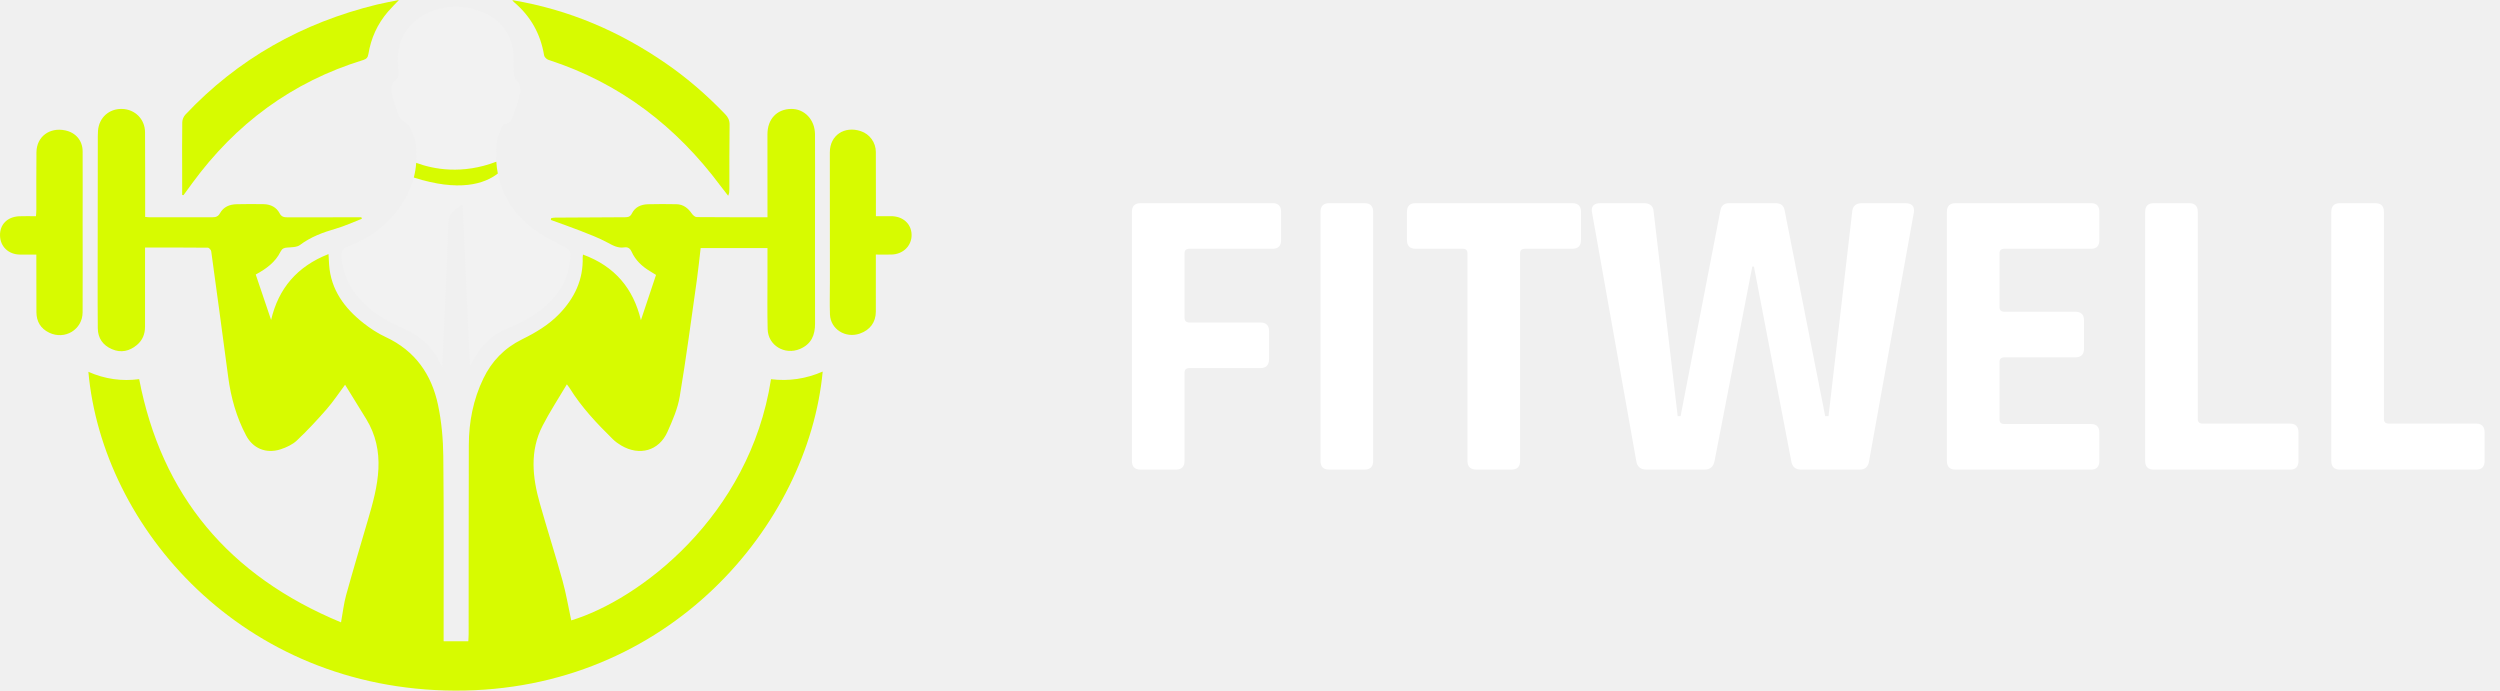
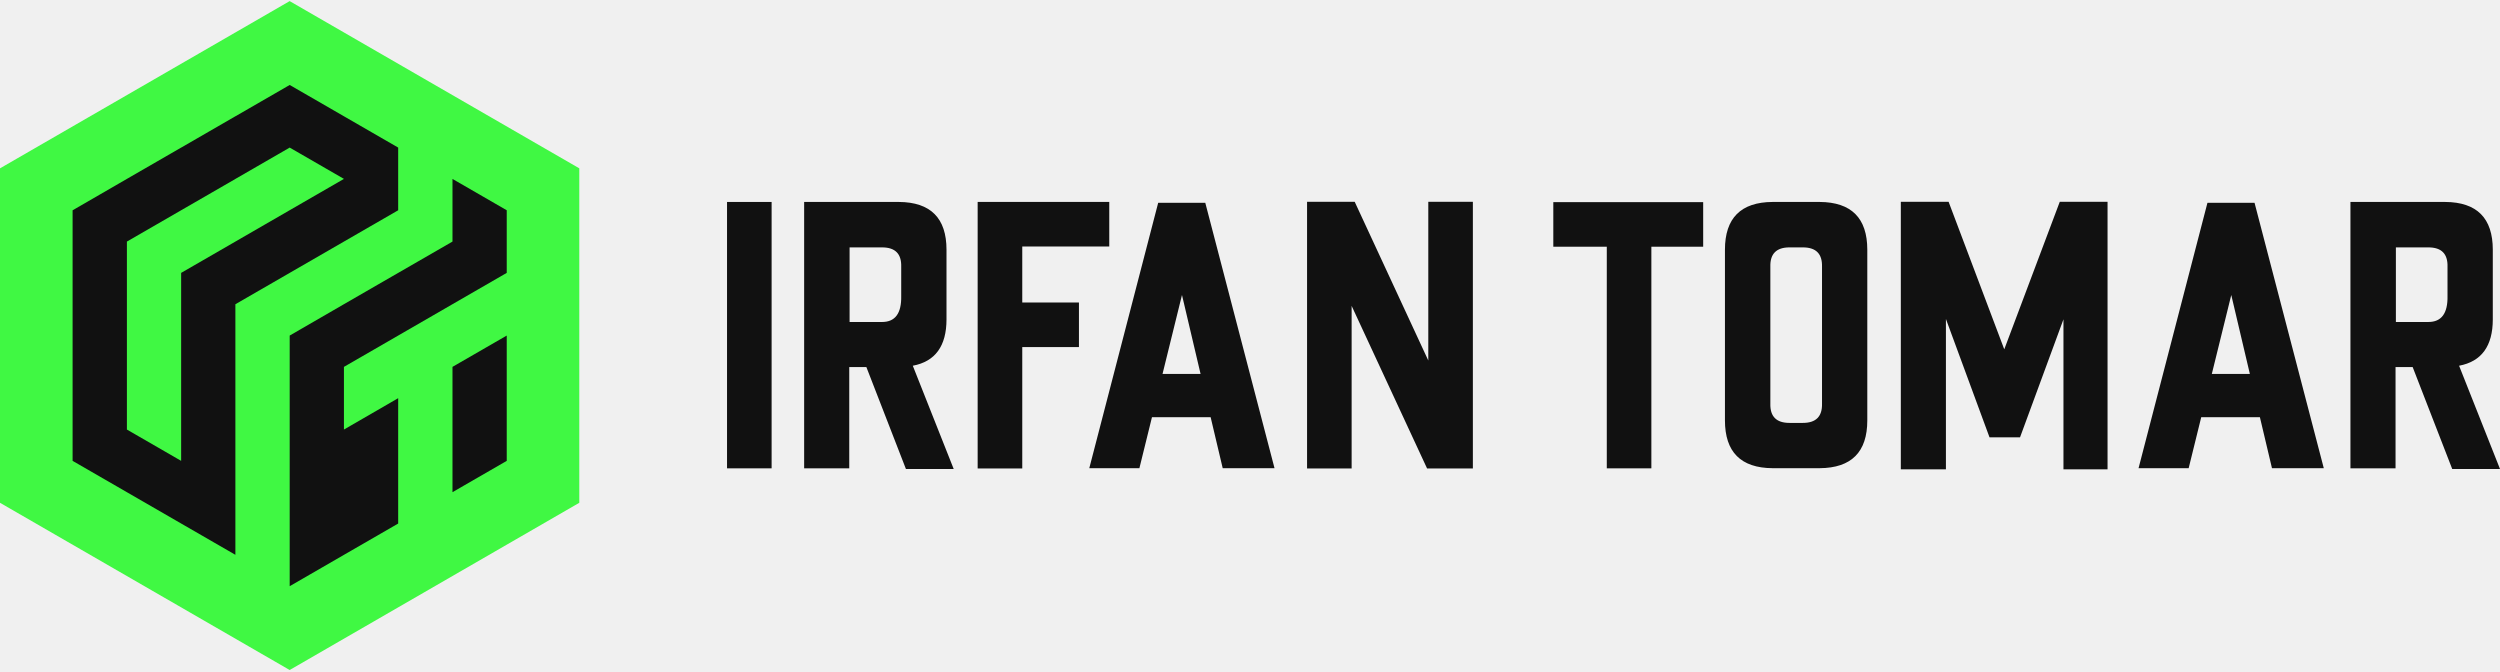
- <svg xmlns="http://www.w3.org/2000/svg" width="181" height="50" viewBox="0 0 181 50" fill="none">
-   <path d="M6.399 26.919C7.59 27.447 8.828 27.619 10.076 27.45C11.699 35.859 16.551 41.684 24.69 45.059C24.823 44.33 24.891 43.694 25.06 43.084C25.566 41.259 26.108 39.443 26.643 37.625C26.997 36.419 27.334 35.212 27.397 33.949C27.46 32.665 27.2 31.457 26.519 30.345C26.011 29.515 25.498 28.689 24.984 27.855C24.546 28.441 24.137 29.064 23.65 29.623C22.964 30.41 22.25 31.178 21.489 31.895C21.174 32.191 20.727 32.398 20.303 32.534C19.266 32.865 18.316 32.471 17.819 31.53C17.117 30.204 16.72 28.786 16.524 27.312C16.12 24.271 15.711 21.231 15.292 18.192C15.278 18.093 15.136 17.934 15.051 17.933C13.556 17.917 12.06 17.922 10.502 17.922C10.502 18.109 10.502 18.259 10.502 18.41C10.5 20.159 10.497 21.908 10.499 23.657C10.5 24.183 10.323 24.633 9.91 24.978C9.375 25.425 8.761 25.565 8.105 25.281C7.443 24.995 7.087 24.478 7.08 23.768C7.069 22.633 7.068 21.497 7.069 20.362C7.072 16.994 7.077 13.627 7.081 10.259C7.082 9.998 7.075 9.736 7.094 9.476C7.165 8.516 7.892 7.861 8.842 7.887C9.776 7.913 10.495 8.626 10.501 9.576C10.514 11.481 10.508 13.387 10.509 15.293C10.509 15.421 10.509 15.55 10.509 15.704C10.621 15.714 10.711 15.73 10.801 15.73C12.326 15.73 13.852 15.723 15.377 15.73C15.632 15.731 15.798 15.67 15.926 15.439C16.179 14.98 16.619 14.795 17.136 14.785C17.784 14.772 18.432 14.77 19.08 14.781C19.588 14.789 20.009 14.997 20.242 15.44C20.379 15.7 20.561 15.736 20.823 15.735C22.602 15.728 24.382 15.731 26.161 15.731C26.174 15.767 26.188 15.803 26.201 15.838C25.569 16.082 24.951 16.371 24.302 16.559C23.376 16.828 22.498 17.149 21.722 17.735C21.499 17.904 21.116 17.899 20.802 17.922C20.562 17.939 20.424 17.994 20.311 18.222C19.943 18.97 19.294 19.456 18.515 19.875C18.887 20.974 19.258 22.069 19.628 23.165C20.163 20.877 21.509 19.291 23.783 18.395C23.8 18.686 23.811 18.93 23.828 19.173C23.953 20.968 24.93 22.304 26.318 23.394C26.807 23.778 27.341 24.132 27.907 24.394C30.073 25.397 31.249 27.128 31.712 29.312C31.97 30.53 32.082 31.794 32.095 33.039C32.142 37.333 32.116 41.627 32.118 45.921C32.118 46.077 32.118 46.232 32.118 46.427C32.722 46.427 33.292 46.427 33.905 46.427C33.913 46.256 33.929 46.092 33.929 45.928C33.933 41.359 33.927 36.791 33.942 32.223C33.947 30.549 34.258 28.929 34.998 27.399C35.601 26.15 36.518 25.198 37.795 24.569C38.784 24.081 39.721 23.526 40.491 22.728C41.609 21.569 42.236 20.232 42.186 18.627C42.185 18.576 42.197 18.525 42.208 18.431C44.514 19.279 45.85 20.878 46.402 23.183C46.764 22.099 47.125 21.014 47.496 19.904C47.34 19.807 47.208 19.722 47.072 19.642C46.483 19.292 46.004 18.839 45.726 18.221C45.616 17.976 45.458 17.874 45.197 17.912C44.722 17.981 44.359 17.763 43.959 17.549C43.341 17.217 42.675 16.966 42.017 16.708C41.311 16.431 40.592 16.185 39.879 15.925C39.889 15.88 39.899 15.835 39.909 15.789C40.003 15.778 40.097 15.757 40.192 15.756C41.879 15.744 43.566 15.731 45.254 15.728C45.49 15.727 45.636 15.684 45.752 15.448C45.976 14.995 46.408 14.8 46.911 14.787C47.599 14.77 48.288 14.771 48.976 14.785C49.48 14.795 49.819 15.076 50.091 15.467C50.168 15.579 50.319 15.716 50.438 15.717C52.124 15.733 53.81 15.728 55.565 15.728C55.565 15.533 55.565 15.37 55.565 15.206C55.564 13.379 55.562 11.551 55.563 9.724C55.564 8.627 56.236 7.906 57.27 7.886C58.238 7.868 58.999 8.657 59.006 9.724C59.018 11.33 59.008 12.935 59.007 14.541C59.007 17.504 59 20.467 59.01 23.43C59.012 24.259 58.743 24.916 57.915 25.265C56.813 25.73 55.609 25.009 55.578 23.836C55.544 22.597 55.566 21.357 55.565 20.117C55.564 19.413 55.565 18.709 55.565 17.962C53.937 17.962 52.342 17.962 50.727 17.962C50.635 18.743 50.557 19.531 50.446 20.314C50.048 23.117 49.68 25.925 49.211 28.717C49.064 29.591 48.691 30.445 48.324 31.267C47.709 32.645 46.295 33.035 44.967 32.249C44.75 32.12 44.54 31.967 44.363 31.792C43.207 30.655 42.097 29.48 41.245 28.103C41.192 28.016 41.123 27.937 41.041 27.827C40.439 28.845 39.803 29.81 39.28 30.829C38.341 32.659 38.549 34.56 39.084 36.447C39.614 38.32 40.21 40.176 40.731 42.052C40.992 42.994 41.152 43.962 41.357 44.916C46.211 43.454 54.274 37.441 55.821 27.454C57.111 27.614 58.36 27.426 59.563 26.901C58.52 37.989 48.407 50.062 32.937 50C17.544 49.938 7.409 38.198 6.399 26.919Z" fill="#D7FB00" />
-   <path d="M37.084 0.008C41.215 0.698 44.875 2.285 48.215 4.592C49.78 5.672 51.202 6.909 52.508 8.273C52.721 8.495 52.827 8.718 52.822 9.036C52.8 10.588 52.808 12.141 52.806 13.694C52.806 13.845 52.806 13.997 52.719 14.174C52.537 13.94 52.351 13.709 52.175 13.472C48.991 9.19 44.931 6.027 39.713 4.336C39.58 4.293 39.413 4.135 39.393 4.01C39.14 2.465 38.424 1.174 37.203 0.146C37.174 0.121 37.153 0.088 37.084 0.008Z" fill="#D7FB00" />
-   <path d="M13.189 14.116C13.189 13.521 13.189 12.925 13.188 12.33C13.188 11.169 13.176 10.008 13.196 8.847C13.199 8.661 13.293 8.436 13.423 8.298C17.21 4.278 21.86 1.655 27.301 0.327C27.835 0.197 28.379 0.104 28.885 0C28.627 0.273 28.344 0.55 28.087 0.848C27.319 1.741 26.859 2.773 26.671 3.917C26.633 4.15 26.546 4.268 26.3 4.344C21.122 5.934 17.059 8.977 13.935 13.24C13.718 13.536 13.501 13.833 13.284 14.13C13.252 14.125 13.22 14.12 13.189 14.116Z" fill="#D7FB00" />
-   <path d="M2.605 15.654C2.614 15.491 2.632 15.326 2.632 15.162C2.635 13.779 2.619 12.397 2.639 11.015C2.655 9.891 3.592 9.199 4.725 9.44C5.484 9.602 5.978 10.176 5.983 10.956C5.992 12.703 5.983 14.451 5.983 16.198C5.983 18.337 5.995 20.476 5.981 22.615C5.974 23.861 4.7 24.632 3.562 24.087C2.937 23.787 2.638 23.272 2.637 22.598C2.635 21.372 2.633 20.146 2.631 18.92C2.631 18.767 2.631 18.615 2.631 18.433C2.204 18.433 1.828 18.436 1.453 18.432C0.619 18.424 0.025 17.863 0.001 17.066C-0.024 16.259 0.527 15.695 1.394 15.657C1.782 15.64 2.172 15.654 2.605 15.654Z" fill="#D7FB00" />
-   <path d="M63.412 18.43C63.412 19.863 63.416 21.219 63.41 22.575C63.407 23.332 62.987 23.895 62.254 24.151C61.214 24.515 60.128 23.833 60.089 22.764C60.061 21.982 60.086 21.198 60.085 20.415C60.084 17.283 60.077 14.15 60.081 11.018C60.083 9.798 61.133 9.095 62.33 9.497C62.966 9.71 63.408 10.314 63.411 11.001C63.417 12.398 63.415 13.794 63.416 15.191C63.416 15.332 63.416 15.472 63.416 15.652C63.8 15.652 64.146 15.655 64.492 15.651C65.362 15.642 65.986 16.198 66 16.998C66.014 17.785 65.391 18.406 64.555 18.429C64.194 18.439 63.833 18.43 63.412 18.43Z" fill="#D7FB00" />
-   <path d="M35.933 11.708C35.903 11.257 35.913 10.79 35.963 10.309C36.005 9.905 36.22 9.517 36.366 9.126C36.389 9.065 36.473 8.988 36.532 8.985C36.902 8.964 37.043 8.699 37.137 8.43C37.339 7.85 37.55 7.266 37.663 6.668C37.711 6.411 37.606 6.041 37.425 5.851C37.164 5.576 37.194 5.314 37.188 4.999C37.174 4.353 37.223 3.67 37.024 3.072C36.519 1.554 35.296 0.808 33.721 0.542C32.016 0.253 30.201 1.004 29.348 2.325C28.76 3.237 28.753 4.223 28.856 5.239C28.871 5.386 28.843 5.609 28.744 5.684C28.326 5.998 28.264 6.405 28.383 6.843C28.534 7.397 28.71 7.948 28.935 8.476C29.02 8.674 29.27 8.807 29.447 8.968C29.511 9.027 29.613 9.068 29.642 9.139C29.805 9.538 30.035 9.933 30.09 10.348C30.154 10.837 30.17 11.318 30.134 11.791C31.378 12.252 33.456 12.656 35.933 11.708Z" fill="#F2F2F2" />
-   <path d="M40.923 17.906C40.123 17.481 39.284 17.09 38.577 16.544C37.165 15.454 36.338 14.111 36.042 12.564C35.067 13.318 33.249 13.904 29.96 12.855C29.812 13.433 29.578 13.995 29.247 14.535C28.302 16.083 26.951 17.189 25.213 17.829C24.796 17.982 24.691 18.196 24.723 18.612C24.84 20.14 25.599 21.325 26.743 22.321C27.526 23.002 28.459 23.446 29.401 23.873C30.371 24.314 31.124 24.984 31.652 25.885C31.773 26.091 31.878 26.305 32.017 26.564C32.172 23.052 32.35 19.611 32.456 16.168C32.478 15.436 32.908 15.158 33.493 14.795C33.67 18.702 33.844 22.541 34.023 26.491C34.108 26.357 34.139 26.317 34.16 26.273C34.726 25.104 35.592 24.238 36.837 23.729C37.358 23.517 37.872 23.273 38.351 22.985C40.073 21.948 41.192 20.531 41.306 18.493C41.324 18.175 41.194 18.049 40.923 17.906Z" fill="#F2F2F2" />
-   <path d="M36.042 12.564C35.989 12.285 35.952 12 35.933 11.708C33.456 12.656 31.378 12.251 30.134 11.791C30.107 12.151 30.05 12.506 29.96 12.855C33.249 13.904 35.067 13.318 36.042 12.564Z" fill="#D7FB00" />
-   <path d="M85.13 34H82.581C82.16 34 81.951 33.79 81.951 33.37V15.34C81.951 14.92 82.16 14.71 82.581 14.71H92.15C92.55 14.71 92.751 14.92 92.751 15.34V17.38C92.751 17.8 92.55 18.01 92.15 18.01H86.121C85.88 18.01 85.76 18.12 85.76 18.34V22.99C85.76 23.23 85.88 23.35 86.121 23.35H91.251C91.671 23.35 91.88 23.56 91.88 23.98V25.99C91.88 26.43 91.671 26.65 91.251 26.65H86.121C85.88 26.65 85.76 26.76 85.76 26.98V33.37C85.76 33.79 85.55 34 85.13 34ZM99.416 15.34V33.37C99.416 33.79 99.206 34 98.786 34H96.236C95.816 34 95.606 33.79 95.606 33.37V15.34C95.606 14.92 95.816 14.71 96.236 14.71H98.786C99.206 14.71 99.416 14.92 99.416 15.34ZM109.424 34H106.904C106.464 34 106.244 33.79 106.244 33.37V18.34C106.244 18.12 106.134 18.01 105.914 18.01H102.494C102.074 18.01 101.864 17.8 101.864 17.38V15.34C101.864 14.92 102.074 14.71 102.494 14.71H113.834C114.254 14.71 114.464 14.92 114.464 15.34V17.38C114.464 17.8 114.254 18.01 113.834 18.01H110.414C110.174 18.01 110.054 18.12 110.054 18.34V33.37C110.054 33.79 109.844 34 109.424 34ZM123.415 34H119.215C118.775 34 118.525 33.79 118.465 33.37L115.255 15.34C115.195 14.92 115.405 14.71 115.885 14.71H119.005C119.465 14.71 119.705 14.92 119.725 15.34L121.465 30.13H121.675L124.555 15.25C124.615 14.89 124.825 14.71 125.185 14.71H128.545C128.925 14.71 129.145 14.88 129.205 15.22L132.145 30.13H132.385L134.095 15.37C134.115 14.93 134.355 14.71 134.815 14.71H137.935C138.415 14.71 138.625 14.93 138.565 15.37L135.325 33.37C135.265 33.79 135.035 34 134.635 34H130.405C129.985 34 129.745 33.79 129.685 33.37L126.985 19.3H126.865L124.135 33.37C124.055 33.79 123.815 34 123.415 34ZM151.394 34H141.584C141.164 34 140.954 33.79 140.954 33.37V15.34C140.954 14.92 141.164 14.71 141.584 14.71H151.394C151.794 14.71 151.994 14.92 151.994 15.34V17.38C151.994 17.8 151.794 18.01 151.394 18.01H145.124C144.884 18.01 144.764 18.12 144.764 18.34V22.24C144.764 22.46 144.884 22.57 145.124 22.57H150.254C150.674 22.57 150.884 22.78 150.884 23.2V25.24C150.884 25.66 150.674 25.87 150.254 25.87H145.124C144.884 25.87 144.764 25.98 144.764 26.2V30.37C144.764 30.59 144.884 30.7 145.124 30.7H151.394C151.794 30.7 151.994 30.91 151.994 31.33V33.37C151.994 33.79 151.794 34 151.394 34ZM165.81 34H155.94C155.52 34 155.31 33.79 155.31 33.37V15.34C155.31 14.92 155.52 14.71 155.94 14.71H158.49C158.91 14.71 159.12 14.92 159.12 15.34V30.34C159.12 30.56 159.24 30.67 159.48 30.67H165.81C166.21 30.67 166.41 30.89 166.41 31.33V33.37C166.41 33.79 166.21 34 165.81 34ZM179.286 34H169.416C168.996 34 168.786 33.79 168.786 33.37V15.34C168.786 14.92 168.996 14.71 169.416 14.71H171.966C172.386 14.71 172.596 14.92 172.596 15.34V30.34C172.596 30.56 172.716 30.67 172.956 30.67H179.286C179.686 30.67 179.886 30.89 179.886 31.33V33.37C179.886 33.79 179.686 34 179.286 34Z" fill="white" />
+ <svg xmlns="http://www.w3.org/2000/svg" id="Layer_1" version="1.1" viewBox="0 0 812.07 218">
+   <defs>
+     <style>
+       .st0 {
+         fill: #111;
+       }
+ 
+       .st1 {
+         fill: #40f843;
+       }
+     </style>
+   </defs>
+   <g>
+     <polygon class="st1" points="188.17 163.32 188.17 54.68 94.09 .36 0 54.68 0 163.32 94.09 217.64 188.17 163.32" />
+     <g>
+       <polygon class="st0" points="146.98 58.12 146.98 78.47 129.35 88.64 129.34 88.64 111.72 98.81 94.1 109 94.1 190.41 111.72 180.23 129.34 170.06 129.34 149.7 129.34 129.34 111.72 139.53 111.72 119.17 129.34 109 146.98 98.81 164.6 88.64 164.6 68.3 146.98 58.12" />
+       <path class="st0" d="M111.72,78.47l17.62-10.17v-20.36l-17.62-10.17-17.62-10.17-17.62,10.17h-.02l-17.6,10.17h-.02l-17.62,10.17-17.62,10.19h-.02v81.41h.02l17.62,10.17,17.62,10.17,17.62,10.17v-81.41h.02l17.62-10.17,17.62-10.17h0ZM76.46,78.47l-17.62,10.17v61.06l-17.62-10.17v-61.06l17.62-10.17,17.62-10.17v-.02h.02l17.62-10.17,17.62,10.17-17.62,10.17-17.64,10.19h0Z" />
+       <polygon class="st0" points="146.98 159.87 164.6 149.7 164.6 109 146.98 119.17 146.98 159.87" />
+     </g>
+   </g>
+   <g>
+     <path class="st0" d="M236.16,152.13v-86.53h14.48v86.53h-14.48Z" />
+     <path class="st0" d="M281.41,119.24h-5.55v32.89h-14.65v-86.53h30.77c10.31.07,15.47,5.25,15.47,15.52v22.6c0,8.68-3.65,13.71-10.95,15.08l13.29,33.54h-15.52l-12.85-33.11h-.01ZM292.74,86.62c.11-4.18-1.96-6.26-6.21-6.26h-10.56v24.23h10.56c4.25,0,6.32-2.81,6.21-8.44v-9.53Z" />
+     <path class="st0" d="M317.57,152.18v-86.59h42.75v14.48h-28.26v18.19h18.41v14.48h-18.41v39.43h-14.49Z" />
+     <path class="st0" d="M374.19,135.52l-4.08,16.56h-16.28l22.38-86.2h15.3l22.49,86.2h-16.83l-3.92-16.56h-19.06ZM389.98,121.47l-6.04-25.65-6.32,25.65h12.36Z" />
+     <path class="st0" d="M440.04,65.54l23.91,51.57v-51.57h14.48v86.64h-14.87l-24.51-52.82v52.82h-14.48v-86.64h15.47Z" />
+     <path class="st0" d="M521.93,152.13v-71.99h-17.37v-14.48h48.68v14.48h-16.83v71.99h-14.49.01Z" />
+     <path class="st0" d="M560.31,81.12c0-10.27,5.15-15.45,15.47-15.52h15.3c10.31.07,15.47,5.25,15.47,15.52v55.44c0,10.27-5.15,15.45-15.47,15.52h-15.3c-10.31-.07-15.47-5.25-15.47-15.52v-55.44h0ZM591.84,86.62c.11-4.18-1.96-6.26-6.21-6.26h-4.36c-4.25,0-6.32,2.09-6.21,6.26v44.49c-.11,4.18,1.96,6.26,6.21,6.26h4.36c4.25,0,6.32-2.09,6.21-6.26v-44.49h0Z" />
+     <path class="st0" d="M646.25,142.06l-14.16-38.45v48.85h-14.65v-86.91h15.52l18.08,47.92,18.03-47.92h15.52v86.91h-14.32v-48.74l-14.11,38.34h-9.91Z" />
+     <path class="st0" d="M715.02,135.52l-4.08,16.56h-16.28l22.38-86.2h15.3l22.49,86.2h-16.83l-3.92-16.56h-19.06,0ZM730.82,121.47l-6.04-25.65-6.32,25.65h12.36Z" />
+     <path class="st0" d="M783.69,119.24h-5.55v32.89h-14.65v-86.53h30.77c10.31.07,15.47,5.25,15.47,15.52v22.6c0,8.68-3.65,13.71-10.95,15.08l13.29,33.54h-15.52l-12.85-33.11h0ZM795.02,86.62c.11-4.18-1.96-6.26-6.21-6.26h-10.56v24.23h10.56c4.25,0,6.32-2.81,6.21-8.44v-9.53Z" />
+   </g>
</svg>
